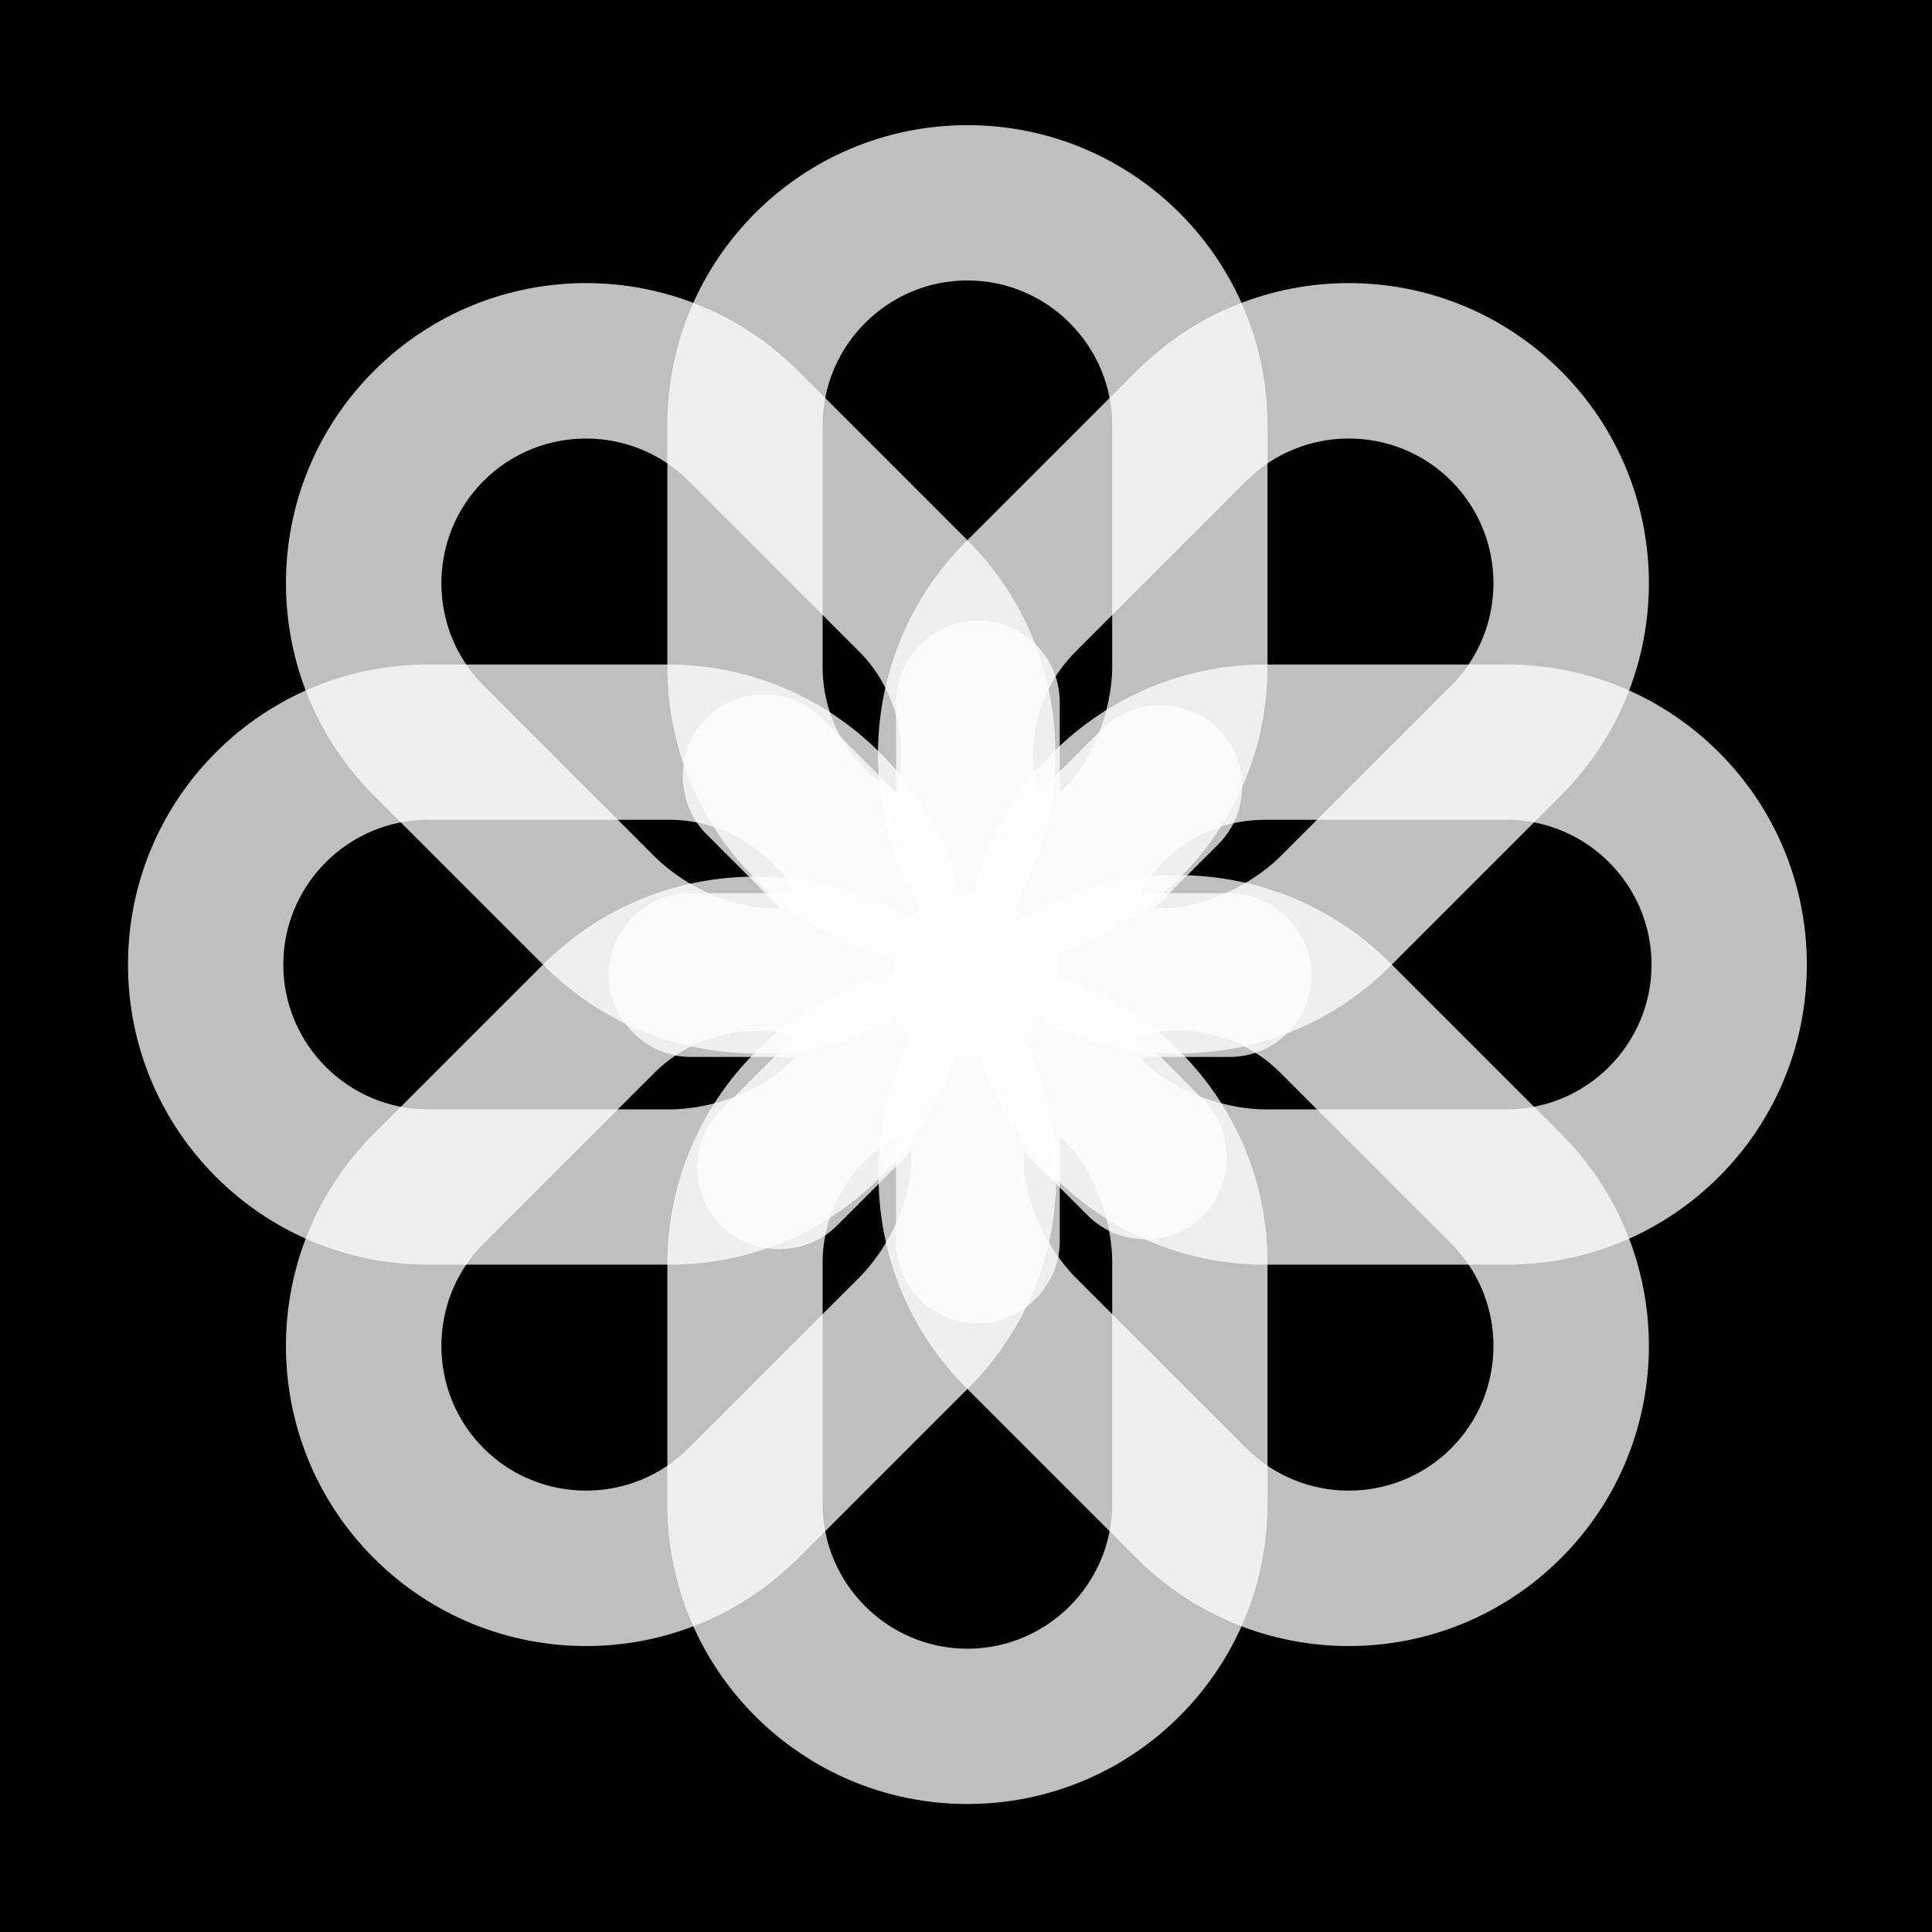
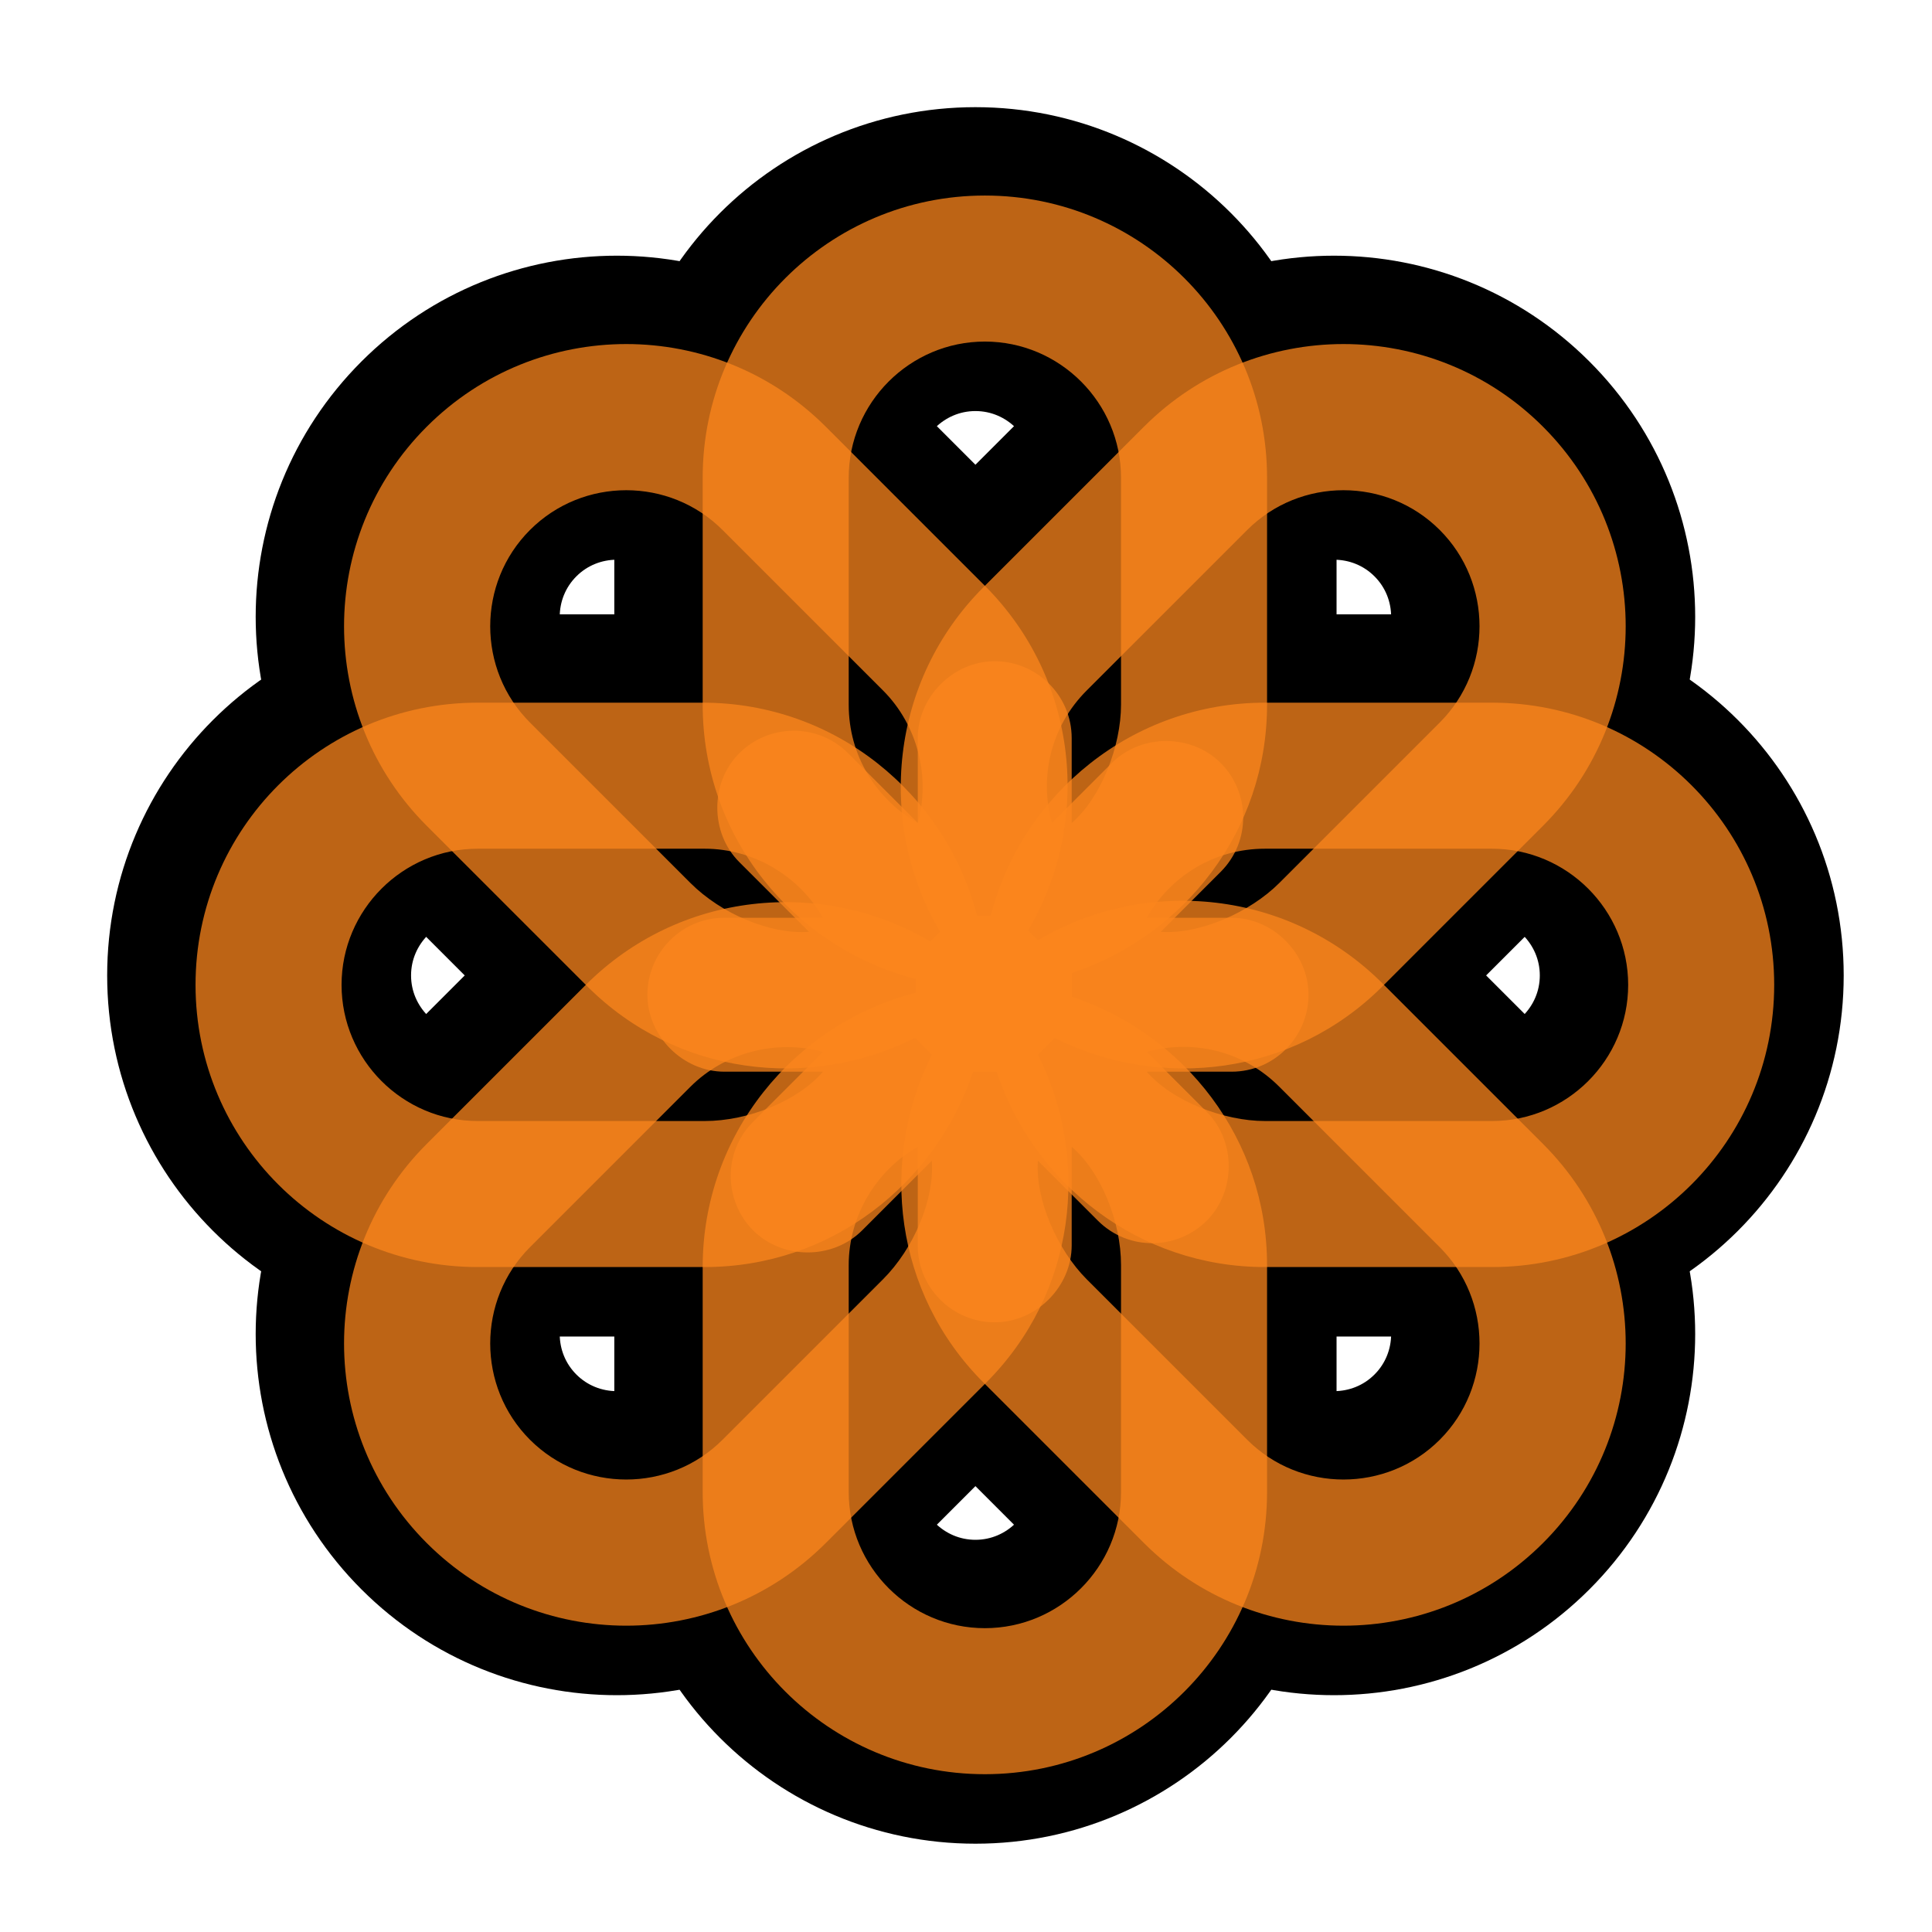
<svg xmlns="http://www.w3.org/2000/svg" version="1.1" width="2048" height="2048" viewBox="0 0 2048 2048" xml:space="preserve">
  <defs>
</defs>
-   <g transform="matrix(0.8927179 0 0 0.8927179 1024 1024)" id="04Vtz55H2Ob_WTtbdjR2u">
-     <path style="stroke: rgb(5,85,90); stroke-width: 0; stroke-dasharray: none; stroke-linecap: butt; stroke-dashoffset: 0; stroke-linejoin: miter; stroke-miterlimit: 4; fill: rgb(0,0,0); fill-rule: nonzero; opacity: 1;" transform=" translate(0, 0)" d="M -1147.059 -1147.059 L 1147.059 -1147.059 L 1147.059 1147.059 L -1147.059 1147.059 z" stroke-linecap="round" />
-   </g>
-   <g transform="matrix(22.24554 0 0 22.24554 1025.506 1022.494)" id="1juhVD9MUCGLpr-UMTW7-">
-     <path style="stroke: none; stroke-width: 1; stroke-dasharray: none; stroke-linecap: butt; stroke-dashoffset: 0; stroke-linejoin: miter; stroke-miterlimit: 4; fill: rgb(255,255,255); fill-opacity: 0.75; fill-rule: nonzero; opacity: 1;" transform=" translate(-40, -40)" d="M 65.7 25.7 L 54.2 25.7 C 47.5 25.7 41.9 30.3 40.3 36.5 L 39.6 36.5 C 38 30.3 32.4 25.7 25.7 25.7 L 14.3 25.7 C 6.4 25.7 0 32.1 0 40 C 0 47.9 6.4 54.3 14.3 54.3 L 25.8 54.3 C 32.2 54.3 37.5 50.1 39.4 44.4 L 40.6 44.4 C 42.5 50.1 47.8 54.3 54.2 54.3 L 65.7 54.3 C 73.6 54.3 80 47.9 80 40 C 80 32.1 73.6 25.7 65.7 25.7 z M 25.8 46.9 L 14.3 46.9 C 10.5 46.9 7.4 43.8 7.4 40 C 7.4 36.2 10.5 33.1 14.3 33.1 L 25.8 33.1 C 28.3 33.1 30.6 34.5 31.8 36.6 L 26.8 36.6 C 24.6 36.6 22.9 38.4 22.9 40.5 C 22.9 42.6 24.7 44.4 26.8 44.4 L 31.8 44.4 C 30.5 45.9 28 46.9 25.8 46.9 z M 65.7 46.9 L 54.2 46.9 C 52.1 46.9 49.5 45.9 48.2 44.4 L 52.5 44.4 C 54.7 44.4 56.4 42.6 56.4 40.5 C 56.4 38.4 54.6 36.6 52.5 36.6 L 48.2 36.6 C 49.4 34.5 51.6 33.1 54.2 33.1 L 65.7 33.1 C 69.5 33.1 72.6 36.2 72.6 40 C 72.6 43.8 69.5 46.9 65.7 46.9 z" stroke-linecap="round" />
-   </g>
-   <g transform="matrix(0 -22.24554 22.24554 0 1025.506 1022.494)" id="n7NA1syZXe4CH2EC5qc4U">
-     <path style="stroke: none; stroke-width: 1; stroke-dasharray: none; stroke-linecap: butt; stroke-dashoffset: 0; stroke-linejoin: miter; stroke-miterlimit: 4; fill: rgb(255,255,255); fill-opacity: 0.75; fill-rule: nonzero; opacity: 1;" transform=" translate(-40, -40)" d="M 65.7 25.7 L 54.2 25.7 C 47.5 25.7 41.9 30.3 40.3 36.5 L 39.6 36.5 C 38 30.3 32.4 25.7 25.7 25.7 L 14.3 25.7 C 6.4 25.7 0 32.1 0 40 C 0 47.9 6.4 54.3 14.3 54.3 L 25.8 54.3 C 32.2 54.3 37.5 50.1 39.4 44.4 L 40.6 44.4 C 42.5 50.1 47.8 54.3 54.2 54.3 L 65.7 54.3 C 73.6 54.3 80 47.9 80 40 C 80 32.1 73.6 25.7 65.7 25.7 z M 25.8 46.9 L 14.3 46.9 C 10.5 46.9 7.4 43.8 7.4 40 C 7.4 36.2 10.5 33.1 14.3 33.1 L 25.8 33.1 C 28.3 33.1 30.6 34.5 31.8 36.6 L 26.8 36.6 C 24.6 36.6 22.9 38.4 22.9 40.5 C 22.9 42.6 24.7 44.4 26.8 44.4 L 31.8 44.4 C 30.5 45.9 28 46.9 25.8 46.9 z M 65.7 46.9 L 54.2 46.9 C 52.1 46.9 49.5 45.9 48.2 44.4 L 52.5 44.4 C 54.7 44.4 56.4 42.6 56.4 40.5 C 56.4 38.4 54.6 36.6 52.5 36.6 L 48.2 36.6 C 49.4 34.5 51.6 33.1 54.2 33.1 L 65.7 33.1 C 69.5 33.1 72.6 36.2 72.6 40 C 72.6 43.8 69.5 46.9 65.7 46.9 z" stroke-linecap="round" />
-   </g>
-   <g transform="matrix(15.72997 -15.72997 15.72997 15.72997 1025.506 1022.494)" id="f2M6hlZEOujWf5a0v9WCY">
-     <path style="stroke: none; stroke-width: 1; stroke-dasharray: none; stroke-linecap: butt; stroke-dashoffset: 0; stroke-linejoin: miter; stroke-miterlimit: 4; fill: rgb(255,255,255); fill-opacity: 0.75; fill-rule: nonzero; opacity: 1;" transform=" translate(-40, -40)" d="M 65.7 25.7 L 54.2 25.7 C 47.5 25.7 41.9 30.3 40.3 36.5 L 39.6 36.5 C 38 30.3 32.4 25.7 25.7 25.7 L 14.3 25.7 C 6.4 25.7 0 32.1 0 40 C 0 47.9 6.4 54.3 14.3 54.3 L 25.8 54.3 C 32.2 54.3 37.5 50.1 39.4 44.4 L 40.6 44.4 C 42.5 50.1 47.8 54.3 54.2 54.3 L 65.7 54.3 C 73.6 54.3 80 47.9 80 40 C 80 32.1 73.6 25.7 65.7 25.7 z M 25.8 46.9 L 14.3 46.9 C 10.5 46.9 7.4 43.8 7.4 40 C 7.4 36.2 10.5 33.1 14.3 33.1 L 25.8 33.1 C 28.3 33.1 30.6 34.5 31.8 36.6 L 26.8 36.6 C 24.6 36.6 22.9 38.4 22.9 40.5 C 22.9 42.6 24.7 44.4 26.8 44.4 L 31.8 44.4 C 30.5 45.9 28 46.9 25.8 46.9 z M 65.7 46.9 L 54.2 46.9 C 52.1 46.9 49.5 45.9 48.2 44.4 L 52.5 44.4 C 54.7 44.4 56.4 42.6 56.4 40.5 C 56.4 38.4 54.6 36.6 52.5 36.6 L 48.2 36.6 C 49.4 34.5 51.6 33.1 54.2 33.1 L 65.7 33.1 C 69.5 33.1 72.6 36.2 72.6 40 C 72.6 43.8 69.5 46.9 65.7 46.9 z" stroke-linecap="round" />
-   </g>
-   <g transform="matrix(15.72997 15.72997 -15.72997 15.72997 1025.506 1022.494)" id="gPmH-mtaFKxgN5QserRyG">
-     <path style="stroke: none; stroke-width: 1; stroke-dasharray: none; stroke-linecap: butt; stroke-dashoffset: 0; stroke-linejoin: miter; stroke-miterlimit: 4; fill: rgb(255,255,255); fill-opacity: 0.75; fill-rule: nonzero; opacity: 1;" transform=" translate(-40, -40)" d="M 65.7 25.7 L 54.2 25.7 C 47.5 25.7 41.9 30.3 40.3 36.5 L 39.6 36.5 C 38 30.3 32.4 25.7 25.7 25.7 L 14.3 25.7 C 6.4 25.7 0 32.1 0 40 C 0 47.9 6.4 54.3 14.3 54.3 L 25.8 54.3 C 32.2 54.3 37.5 50.1 39.4 44.4 L 40.6 44.4 C 42.5 50.1 47.8 54.3 54.2 54.3 L 65.7 54.3 C 73.6 54.3 80 47.9 80 40 C 80 32.1 73.6 25.7 65.7 25.7 z M 25.8 46.9 L 14.3 46.9 C 10.5 46.9 7.4 43.8 7.4 40 C 7.4 36.2 10.5 33.1 14.3 33.1 L 25.8 33.1 C 28.3 33.1 30.6 34.5 31.8 36.6 L 26.8 36.6 C 24.6 36.6 22.9 38.4 22.9 40.5 C 22.9 42.6 24.7 44.4 26.8 44.4 L 31.8 44.4 C 30.5 45.9 28 46.9 25.8 46.9 z M 65.7 46.9 L 54.2 46.9 C 52.1 46.9 49.5 45.9 48.2 44.4 L 52.5 44.4 C 54.7 44.4 56.4 42.6 56.4 40.5 C 56.4 38.4 54.6 36.6 52.5 36.6 L 48.2 36.6 C 49.4 34.5 51.6 33.1 54.2 33.1 L 65.7 33.1 C 69.5 33.1 72.6 36.2 72.6 40 C 72.6 43.8 69.5 46.9 65.7 46.9 z" stroke-linecap="round" />
+   <g transform="matrix(1 0 0 1 1034 1034)" id="ZxN-uzf4HlSoW5EITg0oC">
+     <g style="">
+       <g transform="matrix(1 0 0 1 0 0)" id="diZcVIRFY_sYLWJlGfer7">
+         <g style="">
+           <g transform="matrix(-20.9181 0 0 20.9181 0 0)" id="o-Mob52br3cNW7FOiwmX-">
+             <path style="stroke: rgb(0,0,0); stroke-width: 8; stroke-dasharray: none; stroke-linecap: butt; stroke-dashoffset: 0; stroke-linejoin: miter; stroke-miterlimit: 4; fill: rgb(0,0,0); fill-rule: nonzero; opacity: 1;" transform=" translate(-40, -40)" d="M 65.7 25.7 L 54.2 25.7 C 47.5 25.7 41.9 30.3 40.3 36.5 L 39.6 36.5 C 38 30.3 32.4 25.7 25.7 25.7 L 14.3 25.7 C 6.4 25.7 0 32.1 0 40 C 0 47.9 6.4 54.3 14.3 54.3 L 25.8 54.3 C 32.2 54.3 37.5 50.1 39.4 44.4 L 40.6 44.4 C 42.5 50.1 47.8 54.3 54.2 54.3 L 65.7 54.3 C 73.6 54.3 80 47.9 80 40 C 80 32.1 73.6 25.7 65.7 25.7 z M 25.8 46.9 L 14.3 46.9 C 10.5 46.9 7.4 43.8 7.4 40 C 7.4 36.2 10.5 33.1 14.3 33.1 L 25.8 33.1 C 28.3 33.1 30.6 34.5 31.8 36.6 L 26.8 36.6 C 24.6 36.6 22.9 38.4 22.9 40.5 C 22.9 42.6 24.7 44.4 26.8 44.4 L 31.8 44.4 C 30.5 45.9 28 46.9 25.8 46.9 z M 65.7 46.9 L 54.2 46.9 C 52.1 46.9 49.5 45.9 48.2 44.4 L 52.5 44.4 C 54.7 44.4 56.4 42.6 56.4 40.5 C 56.4 38.4 54.6 36.6 52.5 36.6 L 48.2 36.6 C 49.4 34.5 51.6 33.1 54.2 33.1 L 65.7 33.1 C 69.5 33.1 72.6 36.2 72.6 40 C 72.6 43.8 69.5 46.9 65.7 46.9 z" stroke-linecap="round" />
+           </g>
+           <g transform="matrix(-14.79133 -14.79133 -14.79133 14.79133 0 0)" id="FNvGZ_F1iHP3v7Dt2Cxoa">
+             <path style="stroke: rgb(0,0,0); stroke-width: 8; stroke-dasharray: none; stroke-linecap: butt; stroke-dashoffset: 0; stroke-linejoin: miter; stroke-miterlimit: 4; fill: rgb(0,0,0); fill-rule: nonzero; opacity: 1;" transform=" translate(-40, -40)" d="M 65.7 25.7 L 54.2 25.7 C 47.5 25.7 41.9 30.3 40.3 36.5 L 39.6 36.5 C 38 30.3 32.4 25.7 25.7 25.7 L 14.3 25.7 C 6.4 25.7 0 32.1 0 40 C 0 47.9 6.4 54.3 14.3 54.3 L 25.8 54.3 C 32.2 54.3 37.5 50.1 39.4 44.4 L 40.6 44.4 C 42.5 50.1 47.8 54.3 54.2 54.3 L 65.7 54.3 C 73.6 54.3 80 47.9 80 40 C 80 32.1 73.6 25.7 65.7 25.7 z M 25.8 46.9 L 14.3 46.9 C 10.5 46.9 7.4 43.8 7.4 40 C 7.4 36.2 10.5 33.1 14.3 33.1 L 25.8 33.1 C 28.3 33.1 30.6 34.5 31.8 36.6 L 26.8 36.6 C 24.6 36.6 22.9 38.4 22.9 40.5 C 22.9 42.6 24.7 44.4 26.8 44.4 L 31.8 44.4 C 30.5 45.9 28 46.9 25.8 46.9 z M 65.7 46.9 L 54.2 46.9 C 52.1 46.9 49.5 45.9 48.2 44.4 L 52.5 44.4 C 54.7 44.4 56.4 42.6 56.4 40.5 C 56.4 38.4 54.6 36.6 52.5 36.6 L 48.2 36.6 C 49.4 34.5 51.6 33.1 54.2 33.1 L 65.7 33.1 C 69.5 33.1 72.6 36.2 72.6 40 C 72.6 43.8 69.5 46.9 65.7 46.9 z" stroke-linecap="round" />
+           </g>
+           <g transform="matrix(0 -20.9181 -20.9181 0 0 0)" id="WJW_5m8Wx-3sA1H28t-5F">
+             <path style="stroke: rgb(0,0,0); stroke-width: 8; stroke-dasharray: none; stroke-linecap: butt; stroke-dashoffset: 0; stroke-linejoin: miter; stroke-miterlimit: 4; fill: rgb(0,0,0); fill-rule: nonzero; opacity: 1;" transform=" translate(-40, -40)" d="M 65.7 25.7 L 54.2 25.7 C 47.5 25.7 41.9 30.3 40.3 36.5 L 39.6 36.5 C 38 30.3 32.4 25.7 25.7 25.7 L 14.3 25.7 C 6.4 25.7 0 32.1 0 40 C 0 47.9 6.4 54.3 14.3 54.3 L 25.8 54.3 C 32.2 54.3 37.5 50.1 39.4 44.4 L 40.6 44.4 C 42.5 50.1 47.8 54.3 54.2 54.3 L 65.7 54.3 C 73.6 54.3 80 47.9 80 40 C 80 32.1 73.6 25.7 65.7 25.7 z M 25.8 46.9 L 14.3 46.9 C 10.5 46.9 7.4 43.8 7.4 40 C 7.4 36.2 10.5 33.1 14.3 33.1 L 25.8 33.1 C 28.3 33.1 30.6 34.5 31.8 36.6 L 26.8 36.6 C 24.6 36.6 22.9 38.4 22.9 40.5 C 22.9 42.6 24.7 44.4 26.8 44.4 L 31.8 44.4 C 30.5 45.9 28 46.9 25.8 46.9 z M 65.7 46.9 L 54.2 46.9 C 52.1 46.9 49.5 45.9 48.2 44.4 L 52.5 44.4 C 54.7 44.4 56.4 42.6 56.4 40.5 C 56.4 38.4 54.6 36.6 52.5 36.6 L 48.2 36.6 C 49.4 34.5 51.6 33.1 54.2 33.1 L 65.7 33.1 C 69.5 33.1 72.6 36.2 72.6 40 C 72.6 43.8 69.5 46.9 65.7 46.9 z" stroke-linecap="round" />
+           </g>
+           <g transform="matrix(-14.79133 14.79133 14.79133 14.79133 0 0)" id="361JCV5iGPNLFNCOSodi6">
+             <path style="stroke: rgb(0,0,0); stroke-width: 8; stroke-dasharray: none; stroke-linecap: butt; stroke-dashoffset: 0; stroke-linejoin: miter; stroke-miterlimit: 4; fill: rgb(0,0,0); fill-rule: nonzero; opacity: 1;" transform=" translate(-40, -40)" d="M 65.7 25.7 L 54.2 25.7 C 47.5 25.7 41.9 30.3 40.3 36.5 L 39.6 36.5 C 38 30.3 32.4 25.7 25.7 25.7 L 14.3 25.7 C 6.4 25.7 0 32.1 0 40 C 0 47.9 6.4 54.3 14.3 54.3 L 25.8 54.3 C 32.2 54.3 37.5 50.1 39.4 44.4 L 40.6 44.4 C 42.5 50.1 47.8 54.3 54.2 54.3 L 65.7 54.3 C 73.6 54.3 80 47.9 80 40 C 80 32.1 73.6 25.7 65.7 25.7 z M 25.8 46.9 L 14.3 46.9 C 10.5 46.9 7.4 43.8 7.4 40 C 7.4 36.2 10.5 33.1 14.3 33.1 L 25.8 33.1 C 28.3 33.1 30.6 34.5 31.8 36.6 L 26.8 36.6 C 24.6 36.6 22.9 38.4 22.9 40.5 C 22.9 42.6 24.7 44.4 26.8 44.4 L 31.8 44.4 C 30.5 45.9 28 46.9 25.8 46.9 z M 65.7 46.9 L 54.2 46.9 C 52.1 46.9 49.5 45.9 48.2 44.4 L 52.5 44.4 C 54.7 44.4 56.4 42.6 56.4 40.5 C 56.4 38.4 54.6 36.6 52.5 36.6 L 48.2 36.6 C 49.4 34.5 51.6 33.1 54.2 33.1 L 65.7 33.1 C 69.5 33.1 72.6 36.2 72.6 40 C 72.6 43.8 69.5 46.9 65.7 46.9 z" stroke-linecap="round" />
+           </g>
+         </g>
+       </g>
+       <g transform="matrix(1 0 0 1 10 10)" id="NZbeilhqqEYcY5iDB-Nl5">
+         <g style="">
+           <g transform="matrix(20.9181 0 0 20.9181 0 0)" id="xu6FJMq81ZHSvj02tXaiI">
+             <path style="stroke: none; stroke-width: 1; stroke-dasharray: none; stroke-linecap: butt; stroke-dashoffset: 0; stroke-linejoin: miter; stroke-miterlimit: 4; fill: rgb(252,134,29); fill-opacity: 0.75; fill-rule: nonzero; opacity: 1;" transform=" translate(-40, -40)" d="M 65.7 25.7 L 54.2 25.7 C 47.5 25.7 41.9 30.3 40.3 36.5 L 39.6 36.5 C 38 30.3 32.4 25.7 25.7 25.7 L 14.3 25.7 C 6.4 25.7 0 32.1 0 40 C 0 47.9 6.4 54.3 14.3 54.3 L 25.8 54.3 C 32.2 54.3 37.5 50.1 39.4 44.4 L 40.6 44.4 C 42.5 50.1 47.8 54.3 54.2 54.3 L 65.7 54.3 C 73.6 54.3 80 47.9 80 40 C 80 32.1 73.6 25.7 65.7 25.7 z M 25.8 46.9 L 14.3 46.9 C 10.5 46.9 7.4 43.8 7.4 40 C 7.4 36.2 10.5 33.1 14.3 33.1 L 25.8 33.1 C 28.3 33.1 30.6 34.5 31.8 36.6 L 26.8 36.6 C 24.6 36.6 22.9 38.4 22.9 40.5 C 22.9 42.6 24.7 44.4 26.8 44.4 L 31.8 44.4 C 30.5 45.9 28 46.9 25.8 46.9 z M 65.7 46.9 L 54.2 46.9 C 52.1 46.9 49.5 45.9 48.2 44.4 L 52.5 44.4 C 54.7 44.4 56.4 42.6 56.4 40.5 C 56.4 38.4 54.6 36.6 52.5 36.6 L 48.2 36.6 C 49.4 34.5 51.6 33.1 54.2 33.1 L 65.7 33.1 C 69.5 33.1 72.6 36.2 72.6 40 C 72.6 43.8 69.5 46.9 65.7 46.9 z" stroke-linecap="round" />
+           </g>
+           <g transform="matrix(0 -20.9181 20.9181 0 0 0)" id="XK1NJAfwL4ay-Zcwy1eVC">
+             <path style="stroke: none; stroke-width: 1; stroke-dasharray: none; stroke-linecap: butt; stroke-dashoffset: 0; stroke-linejoin: miter; stroke-miterlimit: 4; fill: rgb(252,134,29); fill-opacity: 0.75; fill-rule: nonzero; opacity: 1;" transform=" translate(-40, -40)" d="M 65.7 25.7 L 54.2 25.7 C 47.5 25.7 41.9 30.3 40.3 36.5 L 39.6 36.5 C 38 30.3 32.4 25.7 25.7 25.7 L 14.3 25.7 C 6.4 25.7 0 32.1 0 40 C 0 47.9 6.4 54.3 14.3 54.3 L 25.8 54.3 C 32.2 54.3 37.5 50.1 39.4 44.4 L 40.6 44.4 C 42.5 50.1 47.8 54.3 54.2 54.3 L 65.7 54.3 C 73.6 54.3 80 47.9 80 40 C 80 32.1 73.6 25.7 65.7 25.7 z M 25.8 46.9 L 14.3 46.9 C 10.5 46.9 7.4 43.8 7.4 40 C 7.4 36.2 10.5 33.1 14.3 33.1 L 25.8 33.1 C 28.3 33.1 30.6 34.5 31.8 36.6 L 26.8 36.6 C 24.6 36.6 22.9 38.4 22.9 40.5 C 22.9 42.6 24.7 44.4 26.8 44.4 L 31.8 44.4 C 30.5 45.9 28 46.9 25.8 46.9 z M 65.7 46.9 L 54.2 46.9 C 52.1 46.9 49.5 45.9 48.2 44.4 L 52.5 44.4 C 54.7 44.4 56.4 42.6 56.4 40.5 C 56.4 38.4 54.6 36.6 52.5 36.6 L 48.2 36.6 C 49.4 34.5 51.6 33.1 54.2 33.1 L 65.7 33.1 C 69.5 33.1 72.6 36.2 72.6 40 C 72.6 43.8 69.5 46.9 65.7 46.9 z" stroke-linecap="round" />
+           </g>
+           <g transform="matrix(14.79133 -14.79133 14.79133 14.79133 0 0)" id="Gy1jwP5d9EhklXL5jYjp2">
+             <path style="stroke: none; stroke-width: 1; stroke-dasharray: none; stroke-linecap: butt; stroke-dashoffset: 0; stroke-linejoin: miter; stroke-miterlimit: 4; fill: rgb(252,134,29); fill-opacity: 0.75; fill-rule: nonzero; opacity: 1;" transform=" translate(-40, -40)" d="M 65.7 25.7 L 54.2 25.7 C 47.5 25.7 41.9 30.3 40.3 36.5 L 39.6 36.5 C 38 30.3 32.4 25.7 25.7 25.7 L 14.3 25.7 C 6.4 25.7 0 32.1 0 40 C 0 47.9 6.4 54.3 14.3 54.3 L 25.8 54.3 C 32.2 54.3 37.5 50.1 39.4 44.4 L 40.6 44.4 C 42.5 50.1 47.8 54.3 54.2 54.3 L 65.7 54.3 C 73.6 54.3 80 47.9 80 40 C 80 32.1 73.6 25.7 65.7 25.7 z M 25.8 46.9 L 14.3 46.9 C 10.5 46.9 7.4 43.8 7.4 40 C 7.4 36.2 10.5 33.1 14.3 33.1 L 25.8 33.1 C 28.3 33.1 30.6 34.5 31.8 36.6 L 26.8 36.6 C 24.6 36.6 22.9 38.4 22.9 40.5 C 22.9 42.6 24.7 44.4 26.8 44.4 L 31.8 44.4 C 30.5 45.9 28 46.9 25.8 46.9 z M 65.7 46.9 L 54.2 46.9 C 52.1 46.9 49.5 45.9 48.2 44.4 L 52.5 44.4 C 54.7 44.4 56.4 42.6 56.4 40.5 C 56.4 38.4 54.6 36.6 52.5 36.6 L 48.2 36.6 C 49.4 34.5 51.6 33.1 54.2 33.1 L 65.7 33.1 C 69.5 33.1 72.6 36.2 72.6 40 C 72.6 43.8 69.5 46.9 65.7 46.9 z" stroke-linecap="round" />
+           </g>
+           <g transform="matrix(14.79133 14.79133 -14.79133 14.79133 0 0)" id="V9prgJmSh-yHnJNjERgzK">
+             <path style="stroke: none; stroke-width: 1; stroke-dasharray: none; stroke-linecap: butt; stroke-dashoffset: 0; stroke-linejoin: miter; stroke-miterlimit: 4; fill: rgb(252,134,29); fill-opacity: 0.75; fill-rule: nonzero; opacity: 1;" transform=" translate(-40, -40)" d="M 65.7 25.7 L 54.2 25.7 C 47.5 25.7 41.9 30.3 40.3 36.5 L 39.6 36.5 C 38 30.3 32.4 25.7 25.7 25.7 L 14.3 25.7 C 6.4 25.7 0 32.1 0 40 C 0 47.9 6.4 54.3 14.3 54.3 L 25.8 54.3 C 32.2 54.3 37.5 50.1 39.4 44.4 L 40.6 44.4 C 42.5 50.1 47.8 54.3 54.2 54.3 L 65.7 54.3 C 73.6 54.3 80 47.9 80 40 C 80 32.1 73.6 25.7 65.7 25.7 z M 25.8 46.9 L 14.3 46.9 C 10.5 46.9 7.4 43.8 7.4 40 C 7.4 36.2 10.5 33.1 14.3 33.1 L 25.8 33.1 C 28.3 33.1 30.6 34.5 31.8 36.6 L 26.8 36.6 C 24.6 36.6 22.9 38.4 22.9 40.5 C 22.9 42.6 24.7 44.4 26.8 44.4 L 31.8 44.4 C 30.5 45.9 28 46.9 25.8 46.9 z M 65.7 46.9 L 54.2 46.9 C 52.1 46.9 49.5 45.9 48.2 44.4 L 52.5 44.4 C 54.7 44.4 56.4 42.6 56.4 40.5 C 56.4 38.4 54.6 36.6 52.5 36.6 L 48.2 36.6 C 49.4 34.5 51.6 33.1 54.2 33.1 L 65.7 33.1 C 69.5 33.1 72.6 36.2 72.6 40 C 72.6 43.8 69.5 46.9 65.7 46.9 z" stroke-linecap="round" />
+           </g>
+         </g>
+       </g>
+     </g>
  </g>
</svg>
